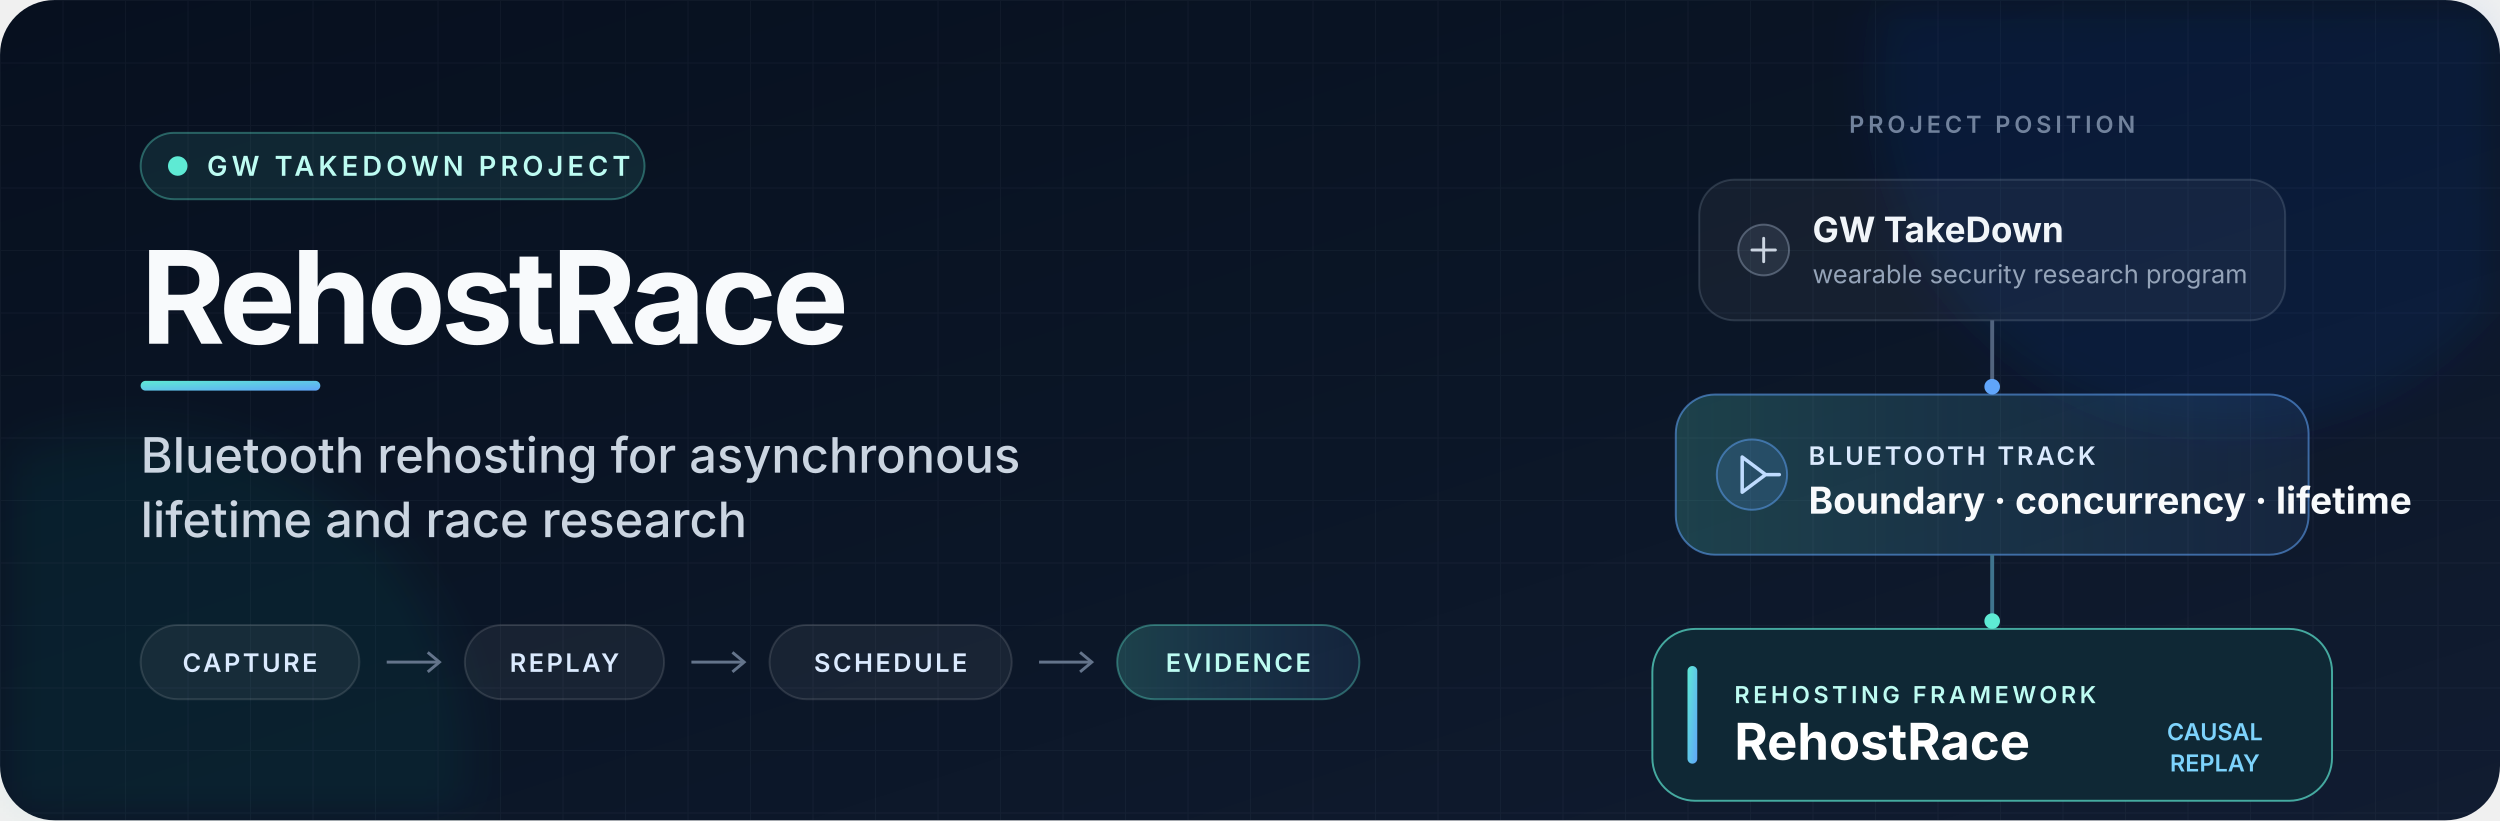
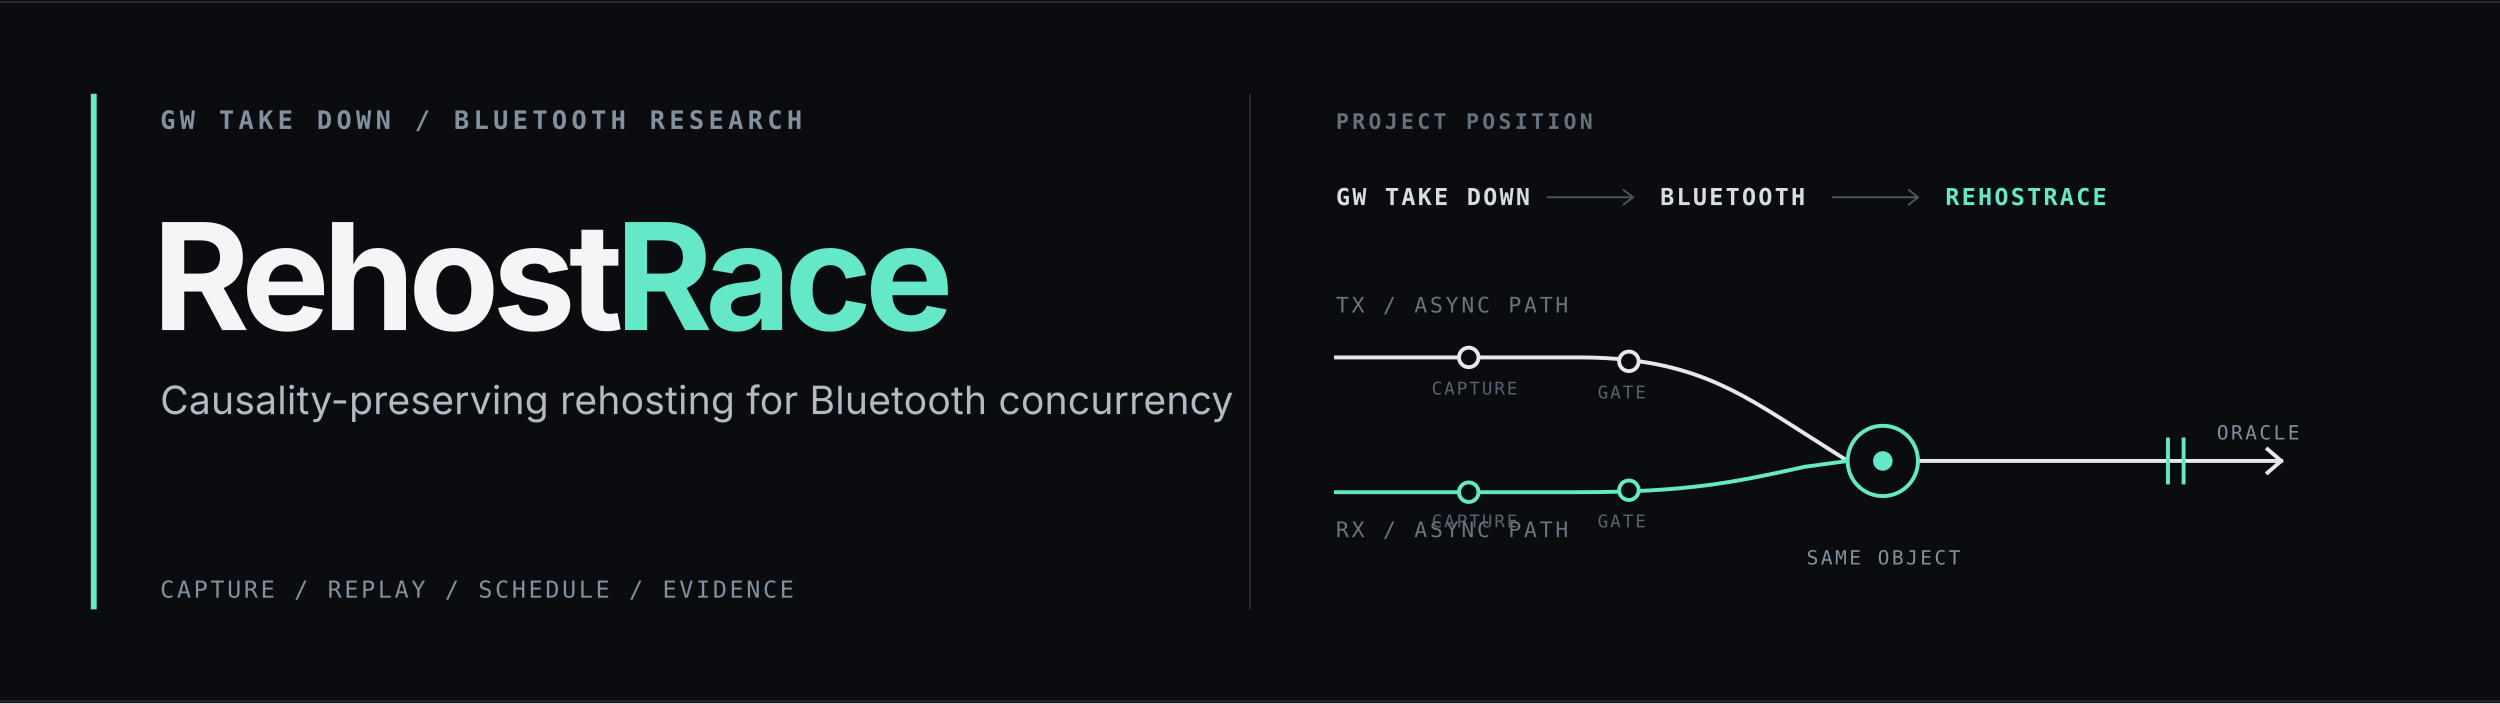
- <svg xmlns="http://www.w3.org/2000/svg" width="1280" height="420" viewBox="0 0 1280 420" role="img" aria-labelledby="title desc">
-   <defs>
-     <linearGradient id="background" x1="0" y1="0" x2="1" y2="1">
-       <stop offset="0" stop-color="#07101f" />
-       <stop offset="0.55" stop-color="#0b1627" />
-       <stop offset="1" stop-color="#111c31" />
-     </linearGradient>
-     <linearGradient id="accent" x1="0" y1="0" x2="1" y2="1">
-       <stop offset="0" stop-color="#5eead4" />
-       <stop offset="1" stop-color="#60a5fa" />
-     </linearGradient>
-     <linearGradient id="accent-soft" x1="0" y1="0" x2="1" y2="0">
-       <stop offset="0" stop-color="#5eead4" stop-opacity="0.2" />
-       <stop offset="1" stop-color="#60a5fa" stop-opacity="0.09" />
-     </linearGradient>
-     <pattern id="grid" width="32" height="32" patternUnits="userSpaceOnUse">
-       <path d="M32 0H0V32" fill="none" stroke="#93a4bd" stroke-opacity="0.055" />
-     </pattern>
-     <filter id="glow" x="-30%" y="-30%" width="160%" height="160%">
-       <feGaussianBlur stdDeviation="12" />
-     </filter>
-   </defs>
-   <rect width="1280" height="420" rx="28" fill="url(#background)" />
-   <rect width="1280" height="420" rx="28" fill="url(#grid)" />
-   <circle cx="1140" cy="40" r="180" fill="#2563eb" fill-opacity="0.09" filter="url(#glow)" />
-   <circle cx="70" cy="390" r="170" fill="#14b8a6" fill-opacity="0.07" filter="url(#glow)" />
-   <g font-family="Inter, Segoe UI, Helvetica, Arial, sans-serif">
-     <g transform="translate(72 68)">
-       <rect x="0" y="0" width="258" height="34" rx="17" fill="#5eead4" fill-opacity="0.1" stroke="#5eead4" stroke-opacity="0.35" />
-       <circle cx="19" cy="17" r="5" fill="#5eead4" />
-       <text x="34" y="22" fill="#bdfcf2" font-size="14" font-weight="600" letter-spacing="2.1">GW TAKEDOWN PROJECT</text>
-       <text x="0" y="108" fill="#f8fafc" font-size="66" font-weight="700" letter-spacing="-2.4">RehostRace</text>
-       <rect x="0" y="127" width="92" height="5" rx="2.5" fill="url(#accent)" />
-       <text x="0" y="174" fill="#cbd5e1" font-size="25" font-weight="500">Bluetooth rehosting for asynchronous</text>
-       <text x="0" y="207" fill="#cbd5e1" font-size="25" font-weight="500">lifetime and race research</text>
-       <g transform="translate(0 252)" font-size="13" font-weight="600" letter-spacing="1.25">
-         <rect width="112" height="38" rx="19" fill="#ffffff" fill-opacity="0.055" stroke="#ffffff" stroke-opacity="0.12" />
-         <text x="56" y="24" text-anchor="middle" fill="#dbeafe">CAPTURE</text>
-         <path d="M126 19h26" stroke="#64748b" stroke-width="1.5" />
-         <path d="m147 14 6 5-6 5" fill="none" stroke="#64748b" stroke-width="1.5" />
-         <rect x="166" width="102" height="38" rx="19" fill="#ffffff" fill-opacity="0.055" stroke="#ffffff" stroke-opacity="0.12" />
-         <text x="217" y="24" text-anchor="middle" fill="#dbeafe">REPLAY</text>
-         <path d="M282 19h26" stroke="#64748b" stroke-width="1.5" />
-         <path d="m303 14 6 5-6 5" fill="none" stroke="#64748b" stroke-width="1.5" />
-         <rect x="322" width="124" height="38" rx="19" fill="#ffffff" fill-opacity="0.055" stroke="#ffffff" stroke-opacity="0.12" />
-         <text x="384" y="24" text-anchor="middle" fill="#dbeafe">SCHEDULE</text>
-         <path d="M460 19h26" stroke="#64748b" stroke-width="1.5" />
-         <path d="m481 14 6 5-6 5" fill="none" stroke="#64748b" stroke-width="1.5" />
-         <rect x="500" width="124" height="38" rx="19" fill="url(#accent-soft)" stroke="#5eead4" stroke-opacity="0.35" />
-         <text x="562" y="24" text-anchor="middle" fill="#bdfcf2">EVIDENCE</text>
-       </g>
-     </g>
-     <g transform="translate(846 52)">
-       <text x="174" y="16" text-anchor="middle" fill="#71829c" font-size="12" font-weight="600" letter-spacing="2">PROJECT POSITION</text>
-       <rect x="24" y="40" width="300" height="72" rx="18" fill="#ffffff" fill-opacity="0.045" stroke="#94a3b8" stroke-opacity="0.22" />
-       <circle cx="57" cy="76" r="13" fill="#94a3b8" fill-opacity="0.14" stroke="#94a3b8" stroke-opacity="0.45" />
-       <path d="M51 76h12M57 70v12" stroke="#cbd5e1" stroke-width="1.5" stroke-linecap="round" />
-       <text x="82" y="72" fill="#f1f5f9" font-size="18" font-weight="700">GW TakeDown</text>
-       <text x="82" y="93" fill="#94a3b8" font-size="13">wearable security research program</text>
-       <path d="M174 112v34" stroke="#52647e" stroke-width="2" />
-       <circle cx="174" cy="146" r="4" fill="#60a5fa" />
-       <rect x="12" y="150" width="324" height="82" rx="20" fill="url(#accent-soft)" stroke="#60a5fa" stroke-opacity="0.55" />
-       <circle cx="51" cy="191" r="18" fill="#60a5fa" fill-opacity="0.16" stroke="#60a5fa" stroke-opacity="0.5" />
-       <path d="m46 182 12 9-12 9v-18Zm12 9h7" fill="none" stroke="#bfdbfe" stroke-width="1.8" stroke-linecap="round" stroke-linejoin="round" />
-       <text x="80" y="186" fill="#dbeafe" font-size="13" font-weight="600" letter-spacing="1.4">BLUETOOTH TRACK</text>
-       <text x="80" y="211" fill="#f8fafc" font-size="19" font-weight="700">Boundary · concurrency · lifetime</text>
-       <path d="M174 232v34" stroke="#3f748e" stroke-width="2" />
-       <circle cx="174" cy="266" r="4" fill="#5eead4" />
-       <rect x="0" y="270" width="348" height="88" rx="22" fill="#0f2835" stroke="#5eead4" stroke-opacity="0.68" />
-       <rect x="18" y="289" width="5" height="50" rx="2.5" fill="url(#accent)" />
-       <text x="42" y="308" fill="#bdfcf2" font-size="12" font-weight="600" letter-spacing="1.8">REHOSTING FRAMEWORK</text>
-       <text x="42" y="337" fill="#ffffff" font-size="26" font-weight="700">RehostRace</text>
-       <text x="288" y="327" text-anchor="middle" fill="#7dd3fc" font-size="12" font-weight="600">CAUSAL</text>
-       <text x="288" y="343" text-anchor="middle" fill="#7dd3fc" font-size="12" font-weight="600">REPLAY</text>
-     </g>
+ <svg xmlns="http://www.w3.org/2000/svg" width="1280" height="360" viewBox="0 0 1280 360" role="img" aria-labelledby="title desc">
+   <rect width="1280" height="360" fill="#0a0c0f" />
+   <path d="M0 1H1280M0 359H1280" stroke="#262b31" />
+   <path d="M48 48V312" stroke="#64e8c8" stroke-width="3" />
+   <g font-family="ui-monospace, SFMono-Regular, Menlo, Monaco, Consolas, monospace">
+     <text x="82" y="66" fill="#82909f" font-size="13" font-weight="600" letter-spacing="2.2">GW TAKE DOWN  /  BLUETOOTH RESEARCH</text>
+     <text x="82" y="306" fill="#82909f" font-size="12" letter-spacing="1.35">CAPTURE  /  REPLAY  /  SCHEDULE  /  EVIDENCE</text>
+   </g>
+   <g font-family="Inter, Helvetica Neue, Helvetica, Arial, sans-serif">
+     <text x="78" y="169" fill="#f3f5f7" font-size="76" font-weight="700" letter-spacing="-3.5">Rehost</text>
+     <text x="315" y="169" fill="#64e8c8" font-size="76" font-weight="700" letter-spacing="-3.5">Race</text>
+     <text x="82" y="212" fill="#b2bac4" font-size="20" font-weight="400" letter-spacing="0.1">Causality-preserving rehosting for Bluetooth concurrency</text>
+   </g>
+   <path d="M640 48V312" stroke="#262b31" />
+   <g font-family="ui-monospace, SFMono-Regular, Menlo, Monaco, Consolas, monospace">
+     <text x="684" y="66" fill="#65717d" font-size="11" font-weight="600" letter-spacing="1.7">PROJECT POSITION</text>
+     <text x="684" y="105" fill="#d8dde3" font-size="12" font-weight="600" letter-spacing="1.15">GW TAKE DOWN</text>
+     <path d="M792 101H836" stroke="#4b545f" />
+     <path d="m831 97 5 4-5 4" fill="none" stroke="#4b545f" />
+     <text x="850" y="105" fill="#d8dde3" font-size="12" font-weight="600" letter-spacing="1.15">BLUETOOTH</text>
+     <path d="M938 101H982" stroke="#4b545f" />
+     <path d="m977 97 5 4-5 4" fill="none" stroke="#4b545f" />
+     <text x="996" y="105" fill="#64e8c8" font-size="12" font-weight="700" letter-spacing="1.15">REHOSTRACE</text>
+     <text x="684" y="160" fill="#687481" font-size="11" letter-spacing="1.4">TX / ASYNC PATH</text>
+     <text x="684" y="275" fill="#687481" font-size="11" letter-spacing="1.4">RX / ASYNC PATH</text>
+     <text x="925" y="289" fill="#82909f" font-size="10" letter-spacing="1.25">SAME OBJECT</text>
+     <text x="1135" y="225" fill="#82909f" font-size="10" letter-spacing="1.25">ORACLE</text>
+   </g>
+   <g fill="none" stroke-linecap="square" stroke-linejoin="round">
+     <path d="M684 183H808C864 183 888 199 924 222L946 236" stroke="#e5e9ed" stroke-width="2" />
+     <path d="M684 252H808C864 252 888 247 924 239L946 236" stroke="#64e8c8" stroke-width="2" />
+     <path d="M982 236H1168" stroke="#e5e9ed" stroke-width="2" />
+     <path d="m1161 230 7 6-7 6" stroke="#e5e9ed" stroke-width="2" />
+     <circle cx="752" cy="183" r="5" fill="#0a0c0f" stroke="#e5e9ed" stroke-width="2" />
+     <circle cx="834" cy="185" r="5" fill="#0a0c0f" stroke="#e5e9ed" stroke-width="2" />
+     <circle cx="752" cy="252" r="5" fill="#0a0c0f" stroke="#64e8c8" stroke-width="2" />
+     <circle cx="834" cy="251" r="5" fill="#0a0c0f" stroke="#64e8c8" stroke-width="2" />
+     <circle cx="964" cy="236" r="18" fill="#0a0c0f" stroke="#64e8c8" stroke-width="2" />
+     <circle cx="964" cy="236" r="5" fill="#64e8c8" stroke="none" />
+     <path d="M1110 225V247M1118 225V247" stroke="#64e8c8" stroke-width="2" />
+   </g>
+   <g font-family="ui-monospace, SFMono-Regular, Menlo, Monaco, Consolas, monospace" fill="#59636e" font-size="9" letter-spacing="1">
+     <text x="733" y="202">CAPTURE</text>
+     <text x="818" y="204">GATE</text>
+     <text x="733" y="270">CAPTURE</text>
+     <text x="818" y="270">GATE</text>
  </g>
</svg>
